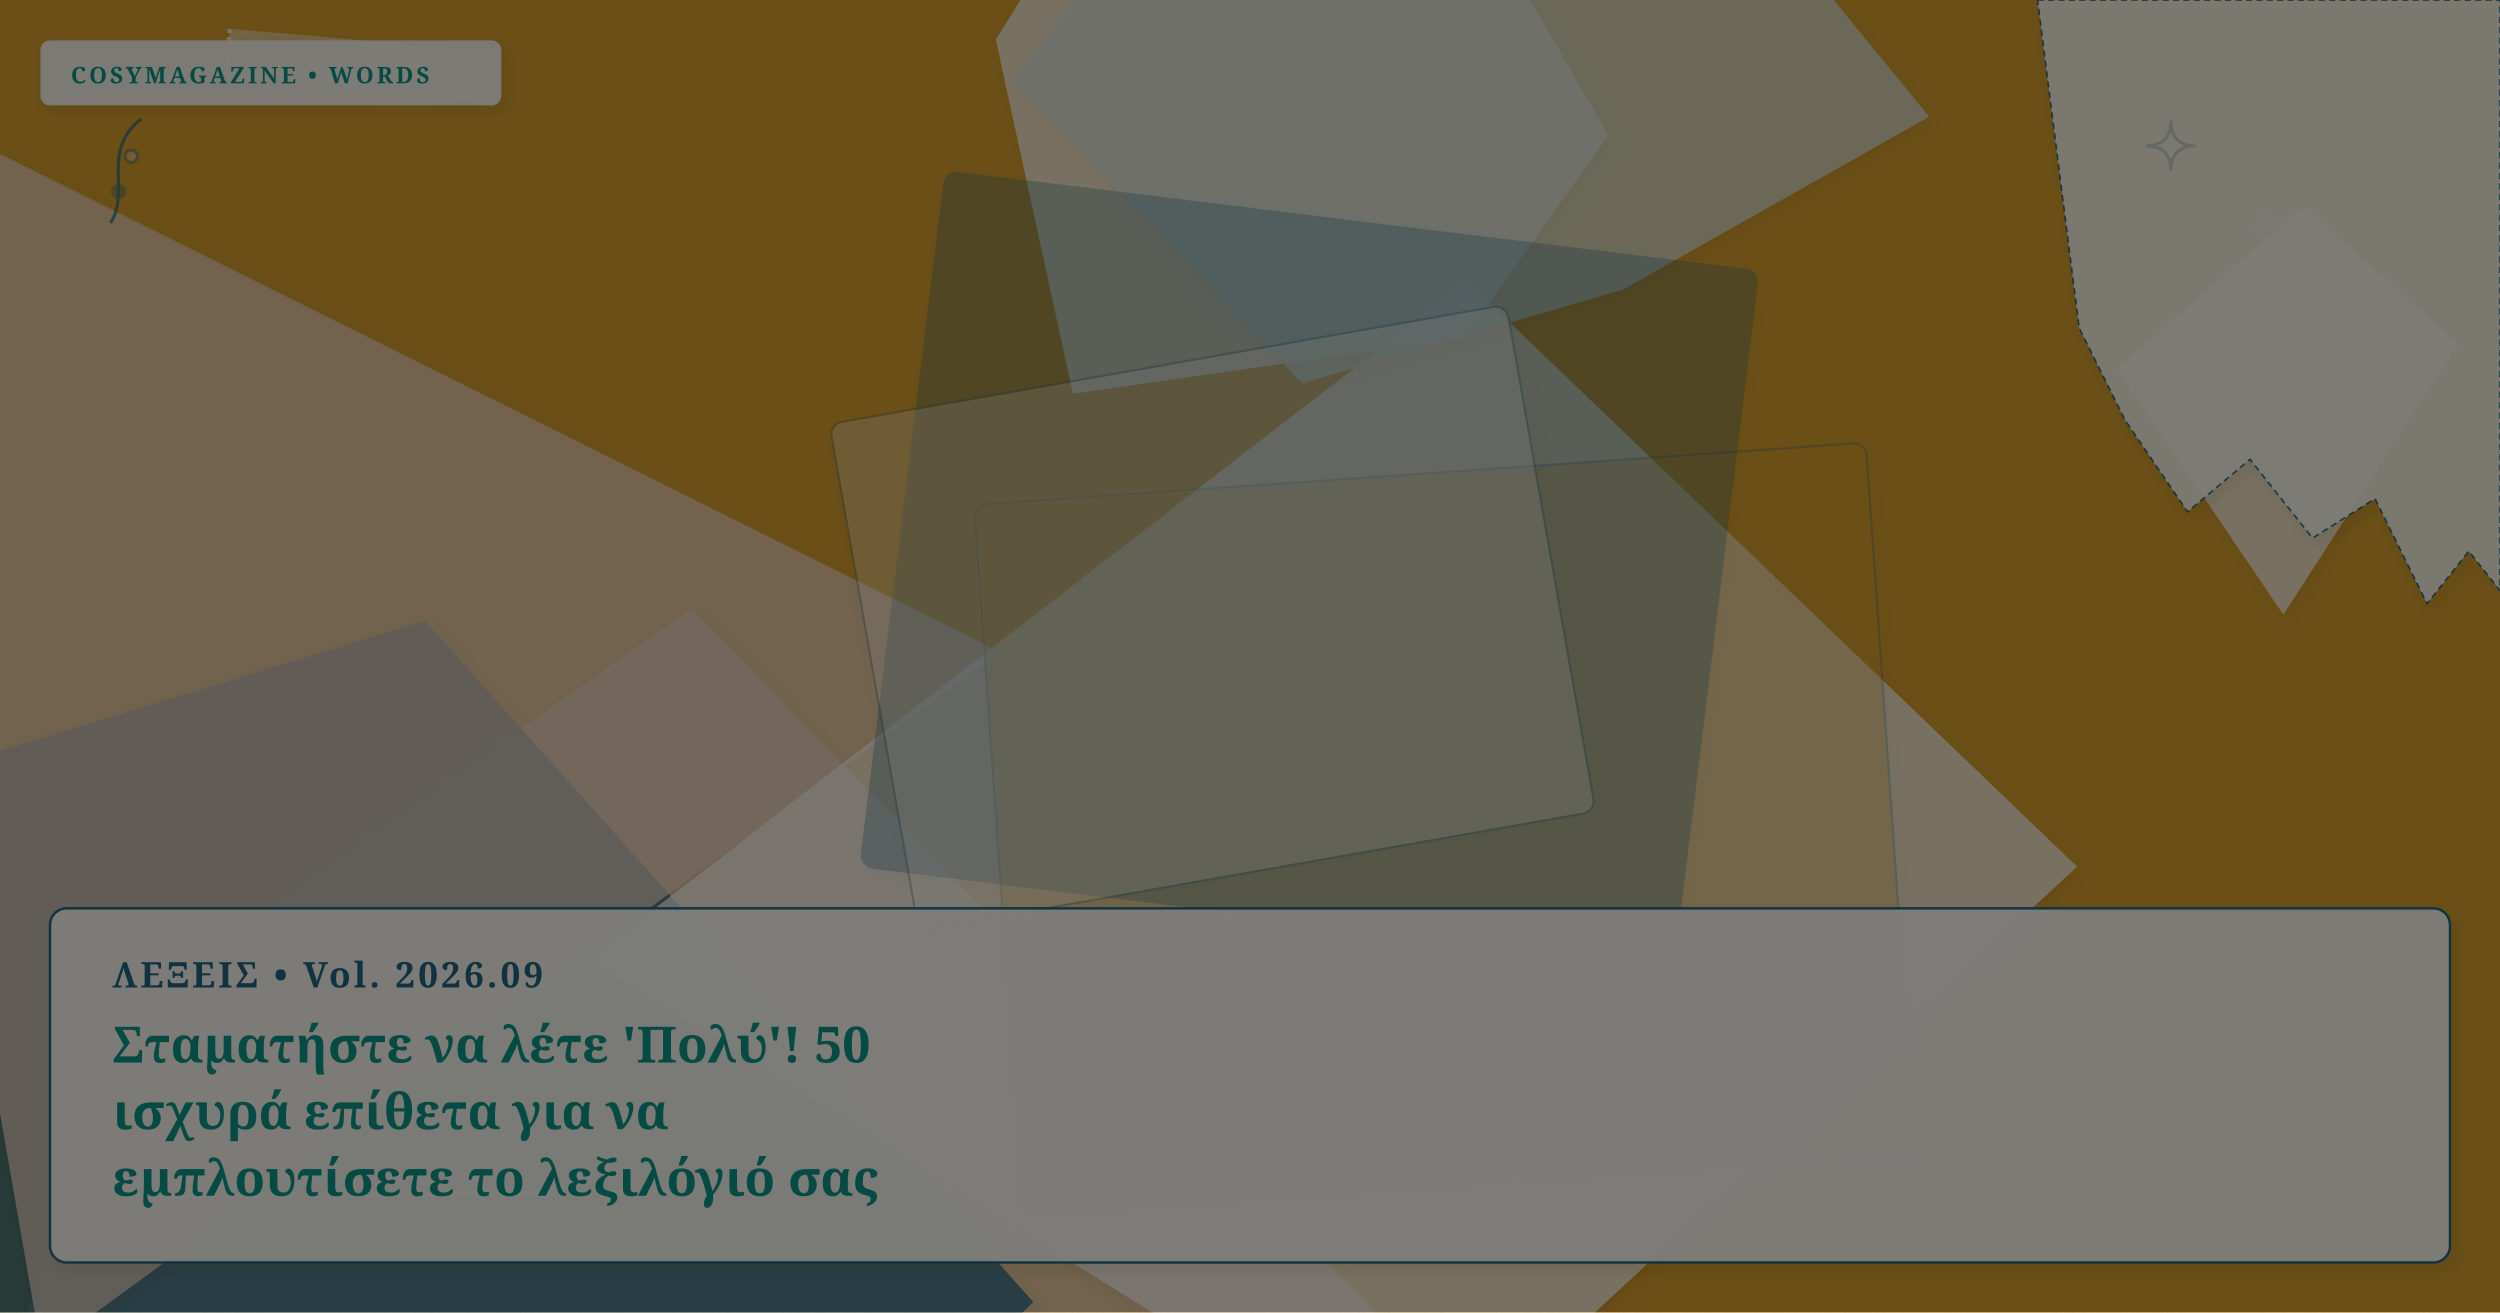
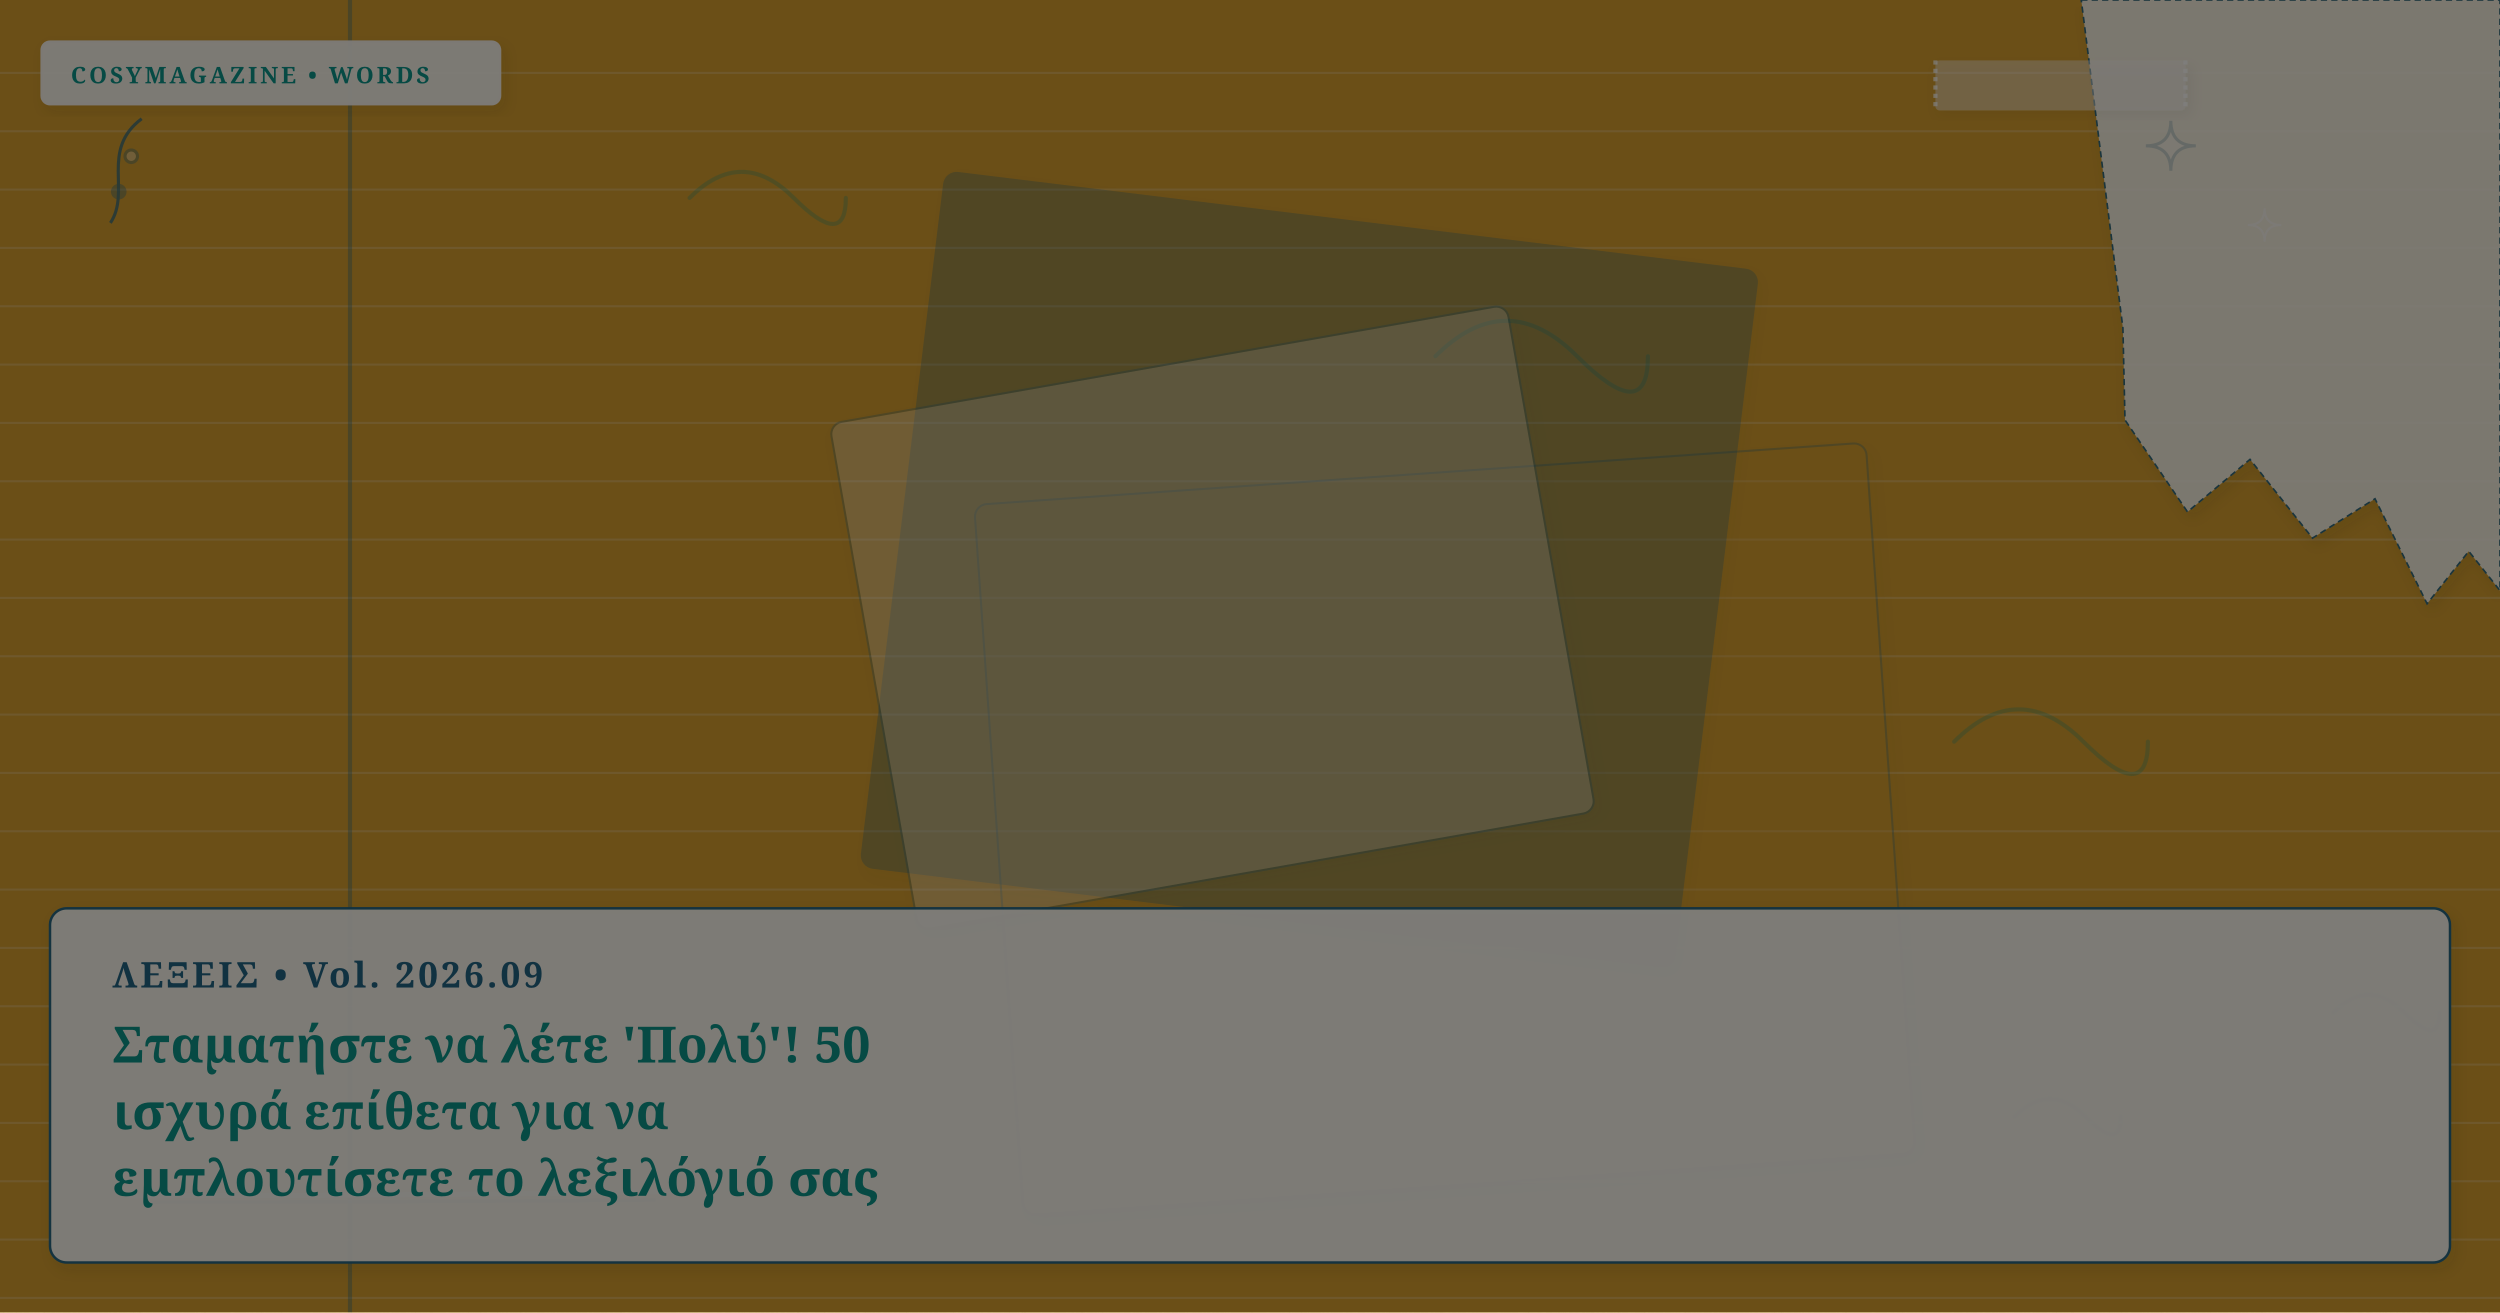
<svg xmlns="http://www.w3.org/2000/svg" viewBox="0 0 1200 630" width="100%" height="100%" preserveAspectRatio="xMidYMid slice" class="cosy-cover-art" data-motif="notebook-handwritten" data-seed="replace-very-50-stronger-adjectives-el" data-lang="el">
  <defs>
    <filter id="soft-shadow" x="-20%" y="-20%" width="140%" height="140%">
      <feDropShadow dx="2" dy="3" stdDeviation="3" flood-color="#3C281E" flood-opacity="0.10" />
    </filter>
    <filter id="paper-grain" x="0%" y="0%" width="100%" height="100%">
      <feTurbulence type="fractalNoise" baseFrequency="0.65" numOctaves="3" result="noise" />
      <feColorMatrix type="saturate" values="0" />
      <feComponentTransfer>
        <feFuncA type="linear" slope="0.05" />
      </feComponentTransfer>
      <feBlend mode="multiply" in="SourceGraphic" result="blend" />
    </filter>
  </defs>
  <style>
        @media (prefers-reduced-motion: reduce) {
          .cosy-cover-art * { animation: none !important; transition: none !important; }
        }
      </style>
  <rect width="1200" height="630" fill="#d69e2e" />
-   <polygon points="664,634 331,822 -37,764 71,476 332,292" fill="#E8D2C2" opacity="0.75" style="filter: drop-shadow(2px 3px 3px rgba(60,40,30,0.08));" />
-   <polygon points="496,625 241,870 -61,695 -116,396 204,298" fill="#236583" opacity="0.75" style="filter: drop-shadow(2px 3px 3px rgba(60,40,30,0.08));" />
-   <polygon points="480,313 20,649 -88,30" fill="#E8D2C2" opacity="0.75" style="filter: drop-shadow(2px 3px 3px rgba(60,40,30,0.08));" />
-   <polygon points="772,65 703,162 515,189 478,19 543,-85 666,-119" fill="#faf7f2" opacity="0.75" style="filter: drop-shadow(2px 3px 3px rgba(60,40,30,0.08));" />
-   <polygon points="1180,165 1096,295 1016,177 1106,99" fill="#faf7f2" opacity="0.75" style="filter: drop-shadow(2px 3px 3px rgba(60,40,30,0.08));" />
-   <polygon points="997,416 680,709 282,461 704,135" fill="#faf7f2" opacity="0.75" style="filter: drop-shadow(2px 3px 3px rgba(60,40,30,0.08));" />
-   <polygon points="926,56 779,139 625,184 486,38 608,-120 769,-136" fill="#D5E2D9" opacity="0.75" style="filter: drop-shadow(2px 3px 3px rgba(60,40,30,0.08));" />
+   <line x1="0" y1="35" x2="1200" y2="35" stroke="#faf7f2" stroke-width="1" opacity="0.22" />
+   <line x1="0" y1="63" x2="1200" y2="63" stroke="#faf7f2" stroke-width="1" opacity="0.22" />
+   <line x1="0" y1="91" x2="1200" y2="91" stroke="#faf7f2" stroke-width="1" opacity="0.22" />
+   <line x1="0" y1="119" x2="1200" y2="119" stroke="#faf7f2" stroke-width="1" opacity="0.22" />
+   <line x1="0" y1="147" x2="1200" y2="147" stroke="#faf7f2" stroke-width="1" opacity="0.22" />
+   <line x1="0" y1="175" x2="1200" y2="175" stroke="#faf7f2" stroke-width="1" opacity="0.22" />
+   <line x1="0" y1="203" x2="1200" y2="203" stroke="#faf7f2" stroke-width="1" opacity="0.22" />
+   <line x1="0" y1="231" x2="1200" y2="231" stroke="#faf7f2" stroke-width="1" opacity="0.22" />
+   <line x1="0" y1="259" x2="1200" y2="259" stroke="#faf7f2" stroke-width="1" opacity="0.22" />
+   <line x1="0" y1="287" x2="1200" y2="287" stroke="#faf7f2" stroke-width="1" opacity="0.22" />
+   <line x1="0" y1="315" x2="1200" y2="315" stroke="#faf7f2" stroke-width="1" opacity="0.22" />
+   <line x1="0" y1="343" x2="1200" y2="343" stroke="#faf7f2" stroke-width="1" opacity="0.22" />
+   <line x1="0" y1="371" x2="1200" y2="371" stroke="#faf7f2" stroke-width="1" opacity="0.22" />
+   <line x1="0" y1="399" x2="1200" y2="399" stroke="#faf7f2" stroke-width="1" opacity="0.22" />
+   <line x1="0" y1="427" x2="1200" y2="427" stroke="#faf7f2" stroke-width="1" opacity="0.22" />
+   <line x1="0" y1="455" x2="1200" y2="455" stroke="#faf7f2" stroke-width="1" opacity="0.22" />
+   <line x1="0" y1="483" x2="1200" y2="483" stroke="#faf7f2" stroke-width="1" opacity="0.22" />
+   <line x1="0" y1="511" x2="1200" y2="511" stroke="#faf7f2" stroke-width="1" opacity="0.22" />
+   <line x1="0" y1="539" x2="1200" y2="539" stroke="#faf7f2" stroke-width="1" opacity="0.22" />
+   <line x1="0" y1="567" x2="1200" y2="567" stroke="#faf7f2" stroke-width="1" opacity="0.22" />
+   <line x1="0" y1="595" x2="1200" y2="595" stroke="#faf7f2" stroke-width="1" opacity="0.22" />
+   <line x1="0" y1="623" x2="1200" y2="623" stroke="#faf7f2" stroke-width="1" opacity="0.22" />
+   <line x1="168" y1="0" x2="168" y2="630" stroke="#236583" stroke-width="2" opacity="0.35" />
+   <path d="M 689 171 Q 723 137 757 171 T 791 171" fill="none" stroke="#0d9488" stroke-width="2" stroke-linecap="round" opacity="0.25" />
+   <path d="M 938 356 Q 969 325 1000 356 T 1031 356" fill="none" stroke="#0d9488" stroke-width="2" stroke-linecap="round" opacity="0.25" />
+   <path d="M 1120 486 Q 1137 469 1154 486 T 1171 486" fill="none" stroke="#0d9488" stroke-width="2" stroke-linecap="round" opacity="0.25" />
+   <path d="M 967 536 Q 984 519 1001 536 T 1018 536" fill="none" stroke="#0d9488" stroke-width="2" stroke-linecap="round" opacity="0.25" />
+   <path d="M 331 95 Q 356 70 381 95 T 406 95" fill="none" stroke="#0d9488" stroke-width="2" stroke-linecap="round" opacity="0.25" />
  <g transform="rotate(-4 693.5 398)">
    <rect x="479" y="227" width="429" height="342" rx="6" fill="#d69e2e" opacity="0.3" stroke="#236583" stroke-width="1" filter="url(#soft-shadow)" />
  </g>
  <g transform="rotate(7 628.5 273)">
    <rect x="432" y="105" width="393" height="336" rx="6" fill="#236583" opacity="0.3" stroke="#236583" stroke-width="1" filter="url(#soft-shadow)" />
  </g>
  <g transform="rotate(-10 582 296.5)">
    <rect x="417" y="173" width="330" height="247" rx="6" fill="#faf7f2" opacity="0.3" stroke="#236583" stroke-width="1" filter="url(#soft-shadow)" />
  </g>
  <g class="cover-torn-paper" filter="url(#soft-shadow)">
-     <polygon points="978,0 1200,0 1200,283.5 1185,264.6 1165,289.8 1140,239.4 1110,258.3 1080,220.5 1050,245.7 1020,201.6 998,157.5 978,0" fill="#FCF9F2" opacity="0.9" stroke="#236583" stroke-width="0.8" stroke-dasharray="3 2" />
+     <polygon points="999,0 1200,0 1200,283.5 1185,264.6 1165,289.8 1140,239.4 1110,258.3 1080,220.5 1050,245.7 1020,201.6 1019,157.5 999,0" fill="#FCF9F2" opacity="0.9" stroke="#236583" stroke-width="0.8" stroke-dasharray="3 2" />
  </g>
-   <g transform="rotate(5 169 31)" filter="url(#soft-shadow)">
-     <rect x="109" y="19" width="120" height="24" rx="2" fill="#faf7f2" opacity="0.45" />
-     <line x1="109" y1="19" x2="109" y2="43" stroke="#FFFFFF" stroke-width="2" stroke-dasharray="2 2" opacity="0.7" />
-     <line x1="229" y1="19" x2="229" y2="43" stroke="#FFFFFF" stroke-width="2" stroke-dasharray="2 2" opacity="0.7" />
+   <g transform="rotate(0 989 41)" filter="url(#soft-shadow)">
+     <rect x="929" y="29" width="120" height="24" rx="2" fill="#faf7f2" opacity="0.45" />
+     <line x1="929" y1="29" x2="929" y2="53" stroke="#FFFFFF" stroke-width="2" stroke-dasharray="2 2" opacity="0.7" />
+     <line x1="1049" y1="29" x2="1049" y2="53" stroke="#FFFFFF" stroke-width="2" stroke-dasharray="2 2" opacity="0.7" />
  </g>
  <g class="cover-tiny-doodles" stroke="#236583" stroke-width="1.5" fill="none" opacity="0.7">
    <path d="M 1042 58 Q 1042 70 1054 70 Q 1042 70 1042 82 Q 1042 70 1030 70 Q 1042 70 1042 58 Z" fill="#faf7f2" opacity="0.3" />
    <path d="M 1087 100 Q 1087 108 1095 108 Q 1087 108 1087 116 Q 1087 108 1079 108 Q 1087 108 1087 100 Z" stroke="#faf7f2" stroke-width="1" />
    <path d="M 53 107 C 63 92, 48 72, 68 57" />
    <circle cx="57" cy="92" r="3" fill="#236583" opacity="0.5" />
    <circle cx="63" cy="75" r="3" fill="#faf7f2" opacity="0.5" />
  </g>
  <g class="cover-sketchy-underline">
    <path d="M 62 574 Q 193 574 324 572" stroke="#faf7f2" stroke-width="2.5" stroke-linecap="round" fill="none" opacity="0.75" />
    <path d="M 72 577 Q 193 577 314 576" stroke="#236583" stroke-width="1.5" stroke-linecap="round" fill="none" opacity="0.5" />
  </g>
  <g class="cover-masthead-label" filter="url(#soft-shadow)">
    <rect x="20" y="20" width="220" height="30" rx="4" fill="#FCF9F2" opacity="0.95" stroke="#faf7f2" stroke-width="1.2" />
    <text x="34" y="40" fill="#0d9488" font-family="Fraunces, 'Lora', Georgia, serif" font-size="11" font-weight="bold" letter-spacing="1.4">COSYMAGAZINE • WORDS</text>
  </g>
  <g class="cover-text-overlay" filter="url(#soft-shadow)">
    <rect class="cover-overlay-box" x="24" y="436" width="1152" height="170" rx="8" fill="#FCF9F2" opacity="0.96" stroke="#236583" stroke-width="1.2" />
    <text x="54" y="474" fill="#236583" font-family="Fraunces, 'Lora', Georgia, serif" font-size="17" font-weight="bold" letter-spacing="1.5">ΛΕΞΕΙΣ • Vol. 2026.09</text>
    <text x="54" y="510" fill="#0d9488" font-family="Fraunces, 'Lora', Georgia, serif" font-size="24" font-weight="bold">Σταματήστε να λέτε 'Πολύ'! 50</text>
    <text x="54" y="542" fill="#0d9488" font-family="Fraunces, 'Lora', Georgia, serif" font-size="24" font-weight="bold">ισχυρά επίθετα για να</text>
    <text x="54" y="574" fill="#0d9488" font-family="Fraunces, 'Lora', Georgia, serif" font-size="24" font-weight="bold">εμπλουτίσετε το λεξιλόγιό σας</text>
  </g>
  <rect width="1200" height="630" filter="url(#paper-grain)" opacity="0.5" pointer-events="none" />
</svg>
